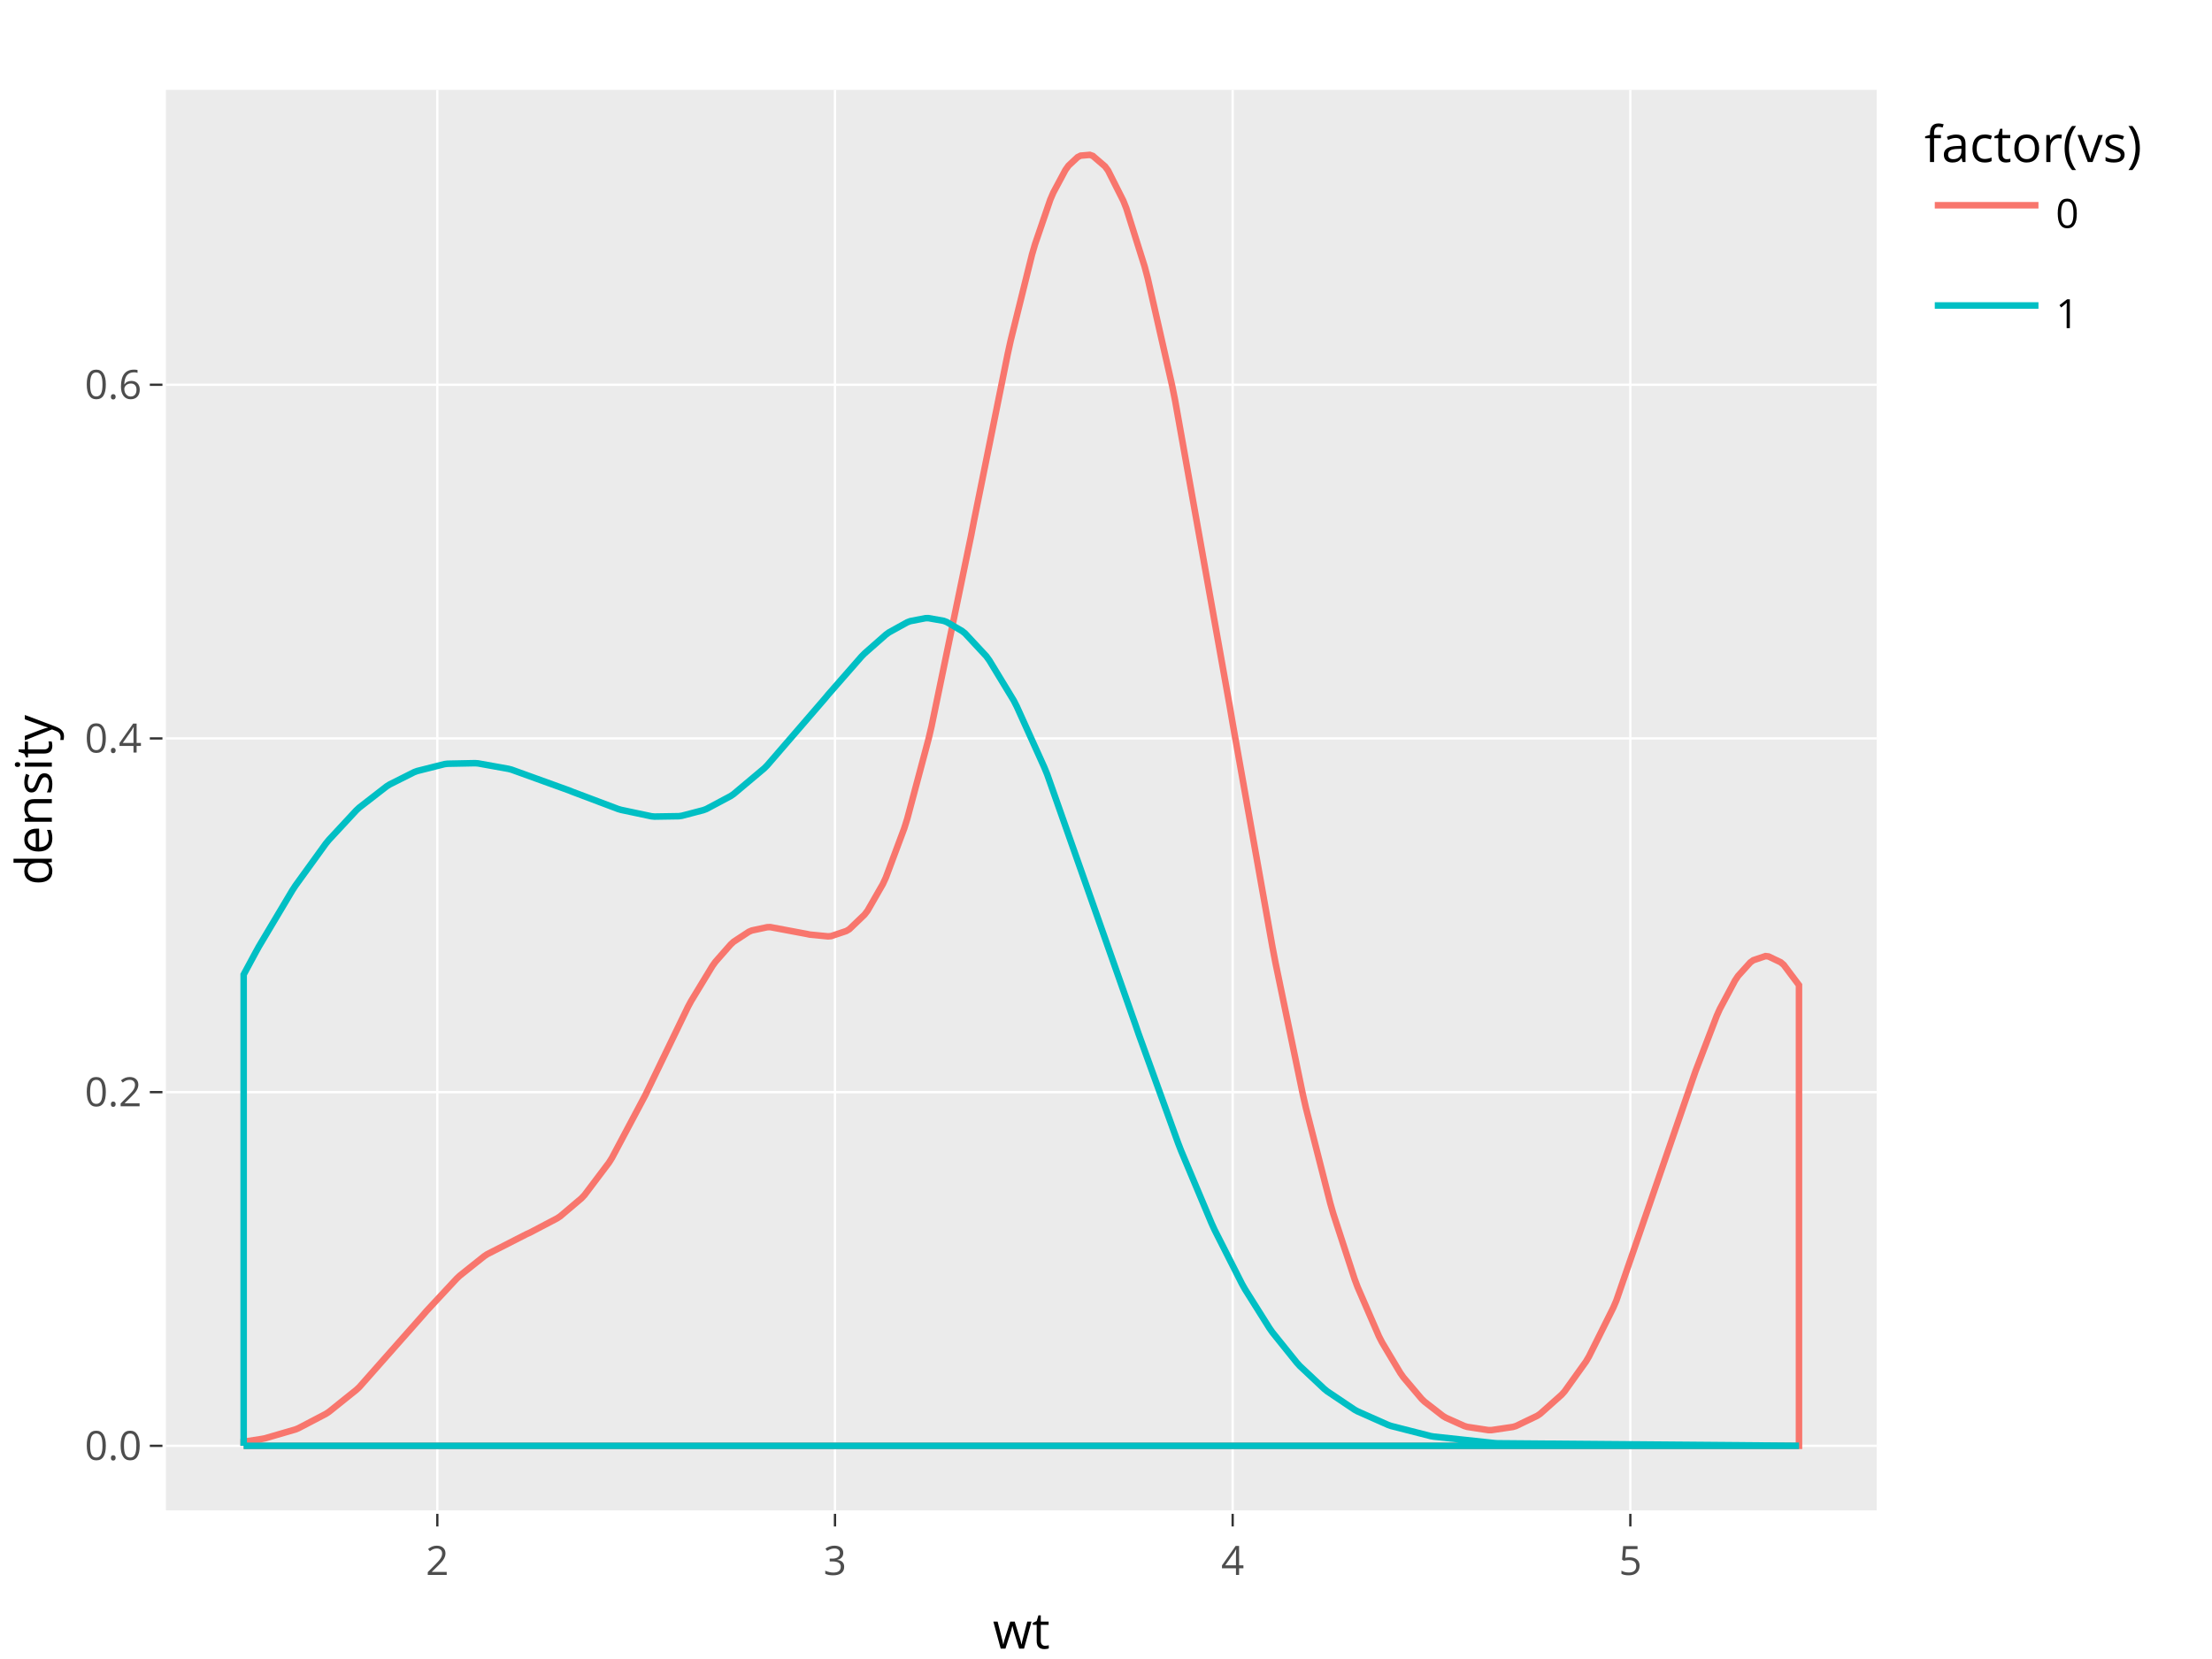
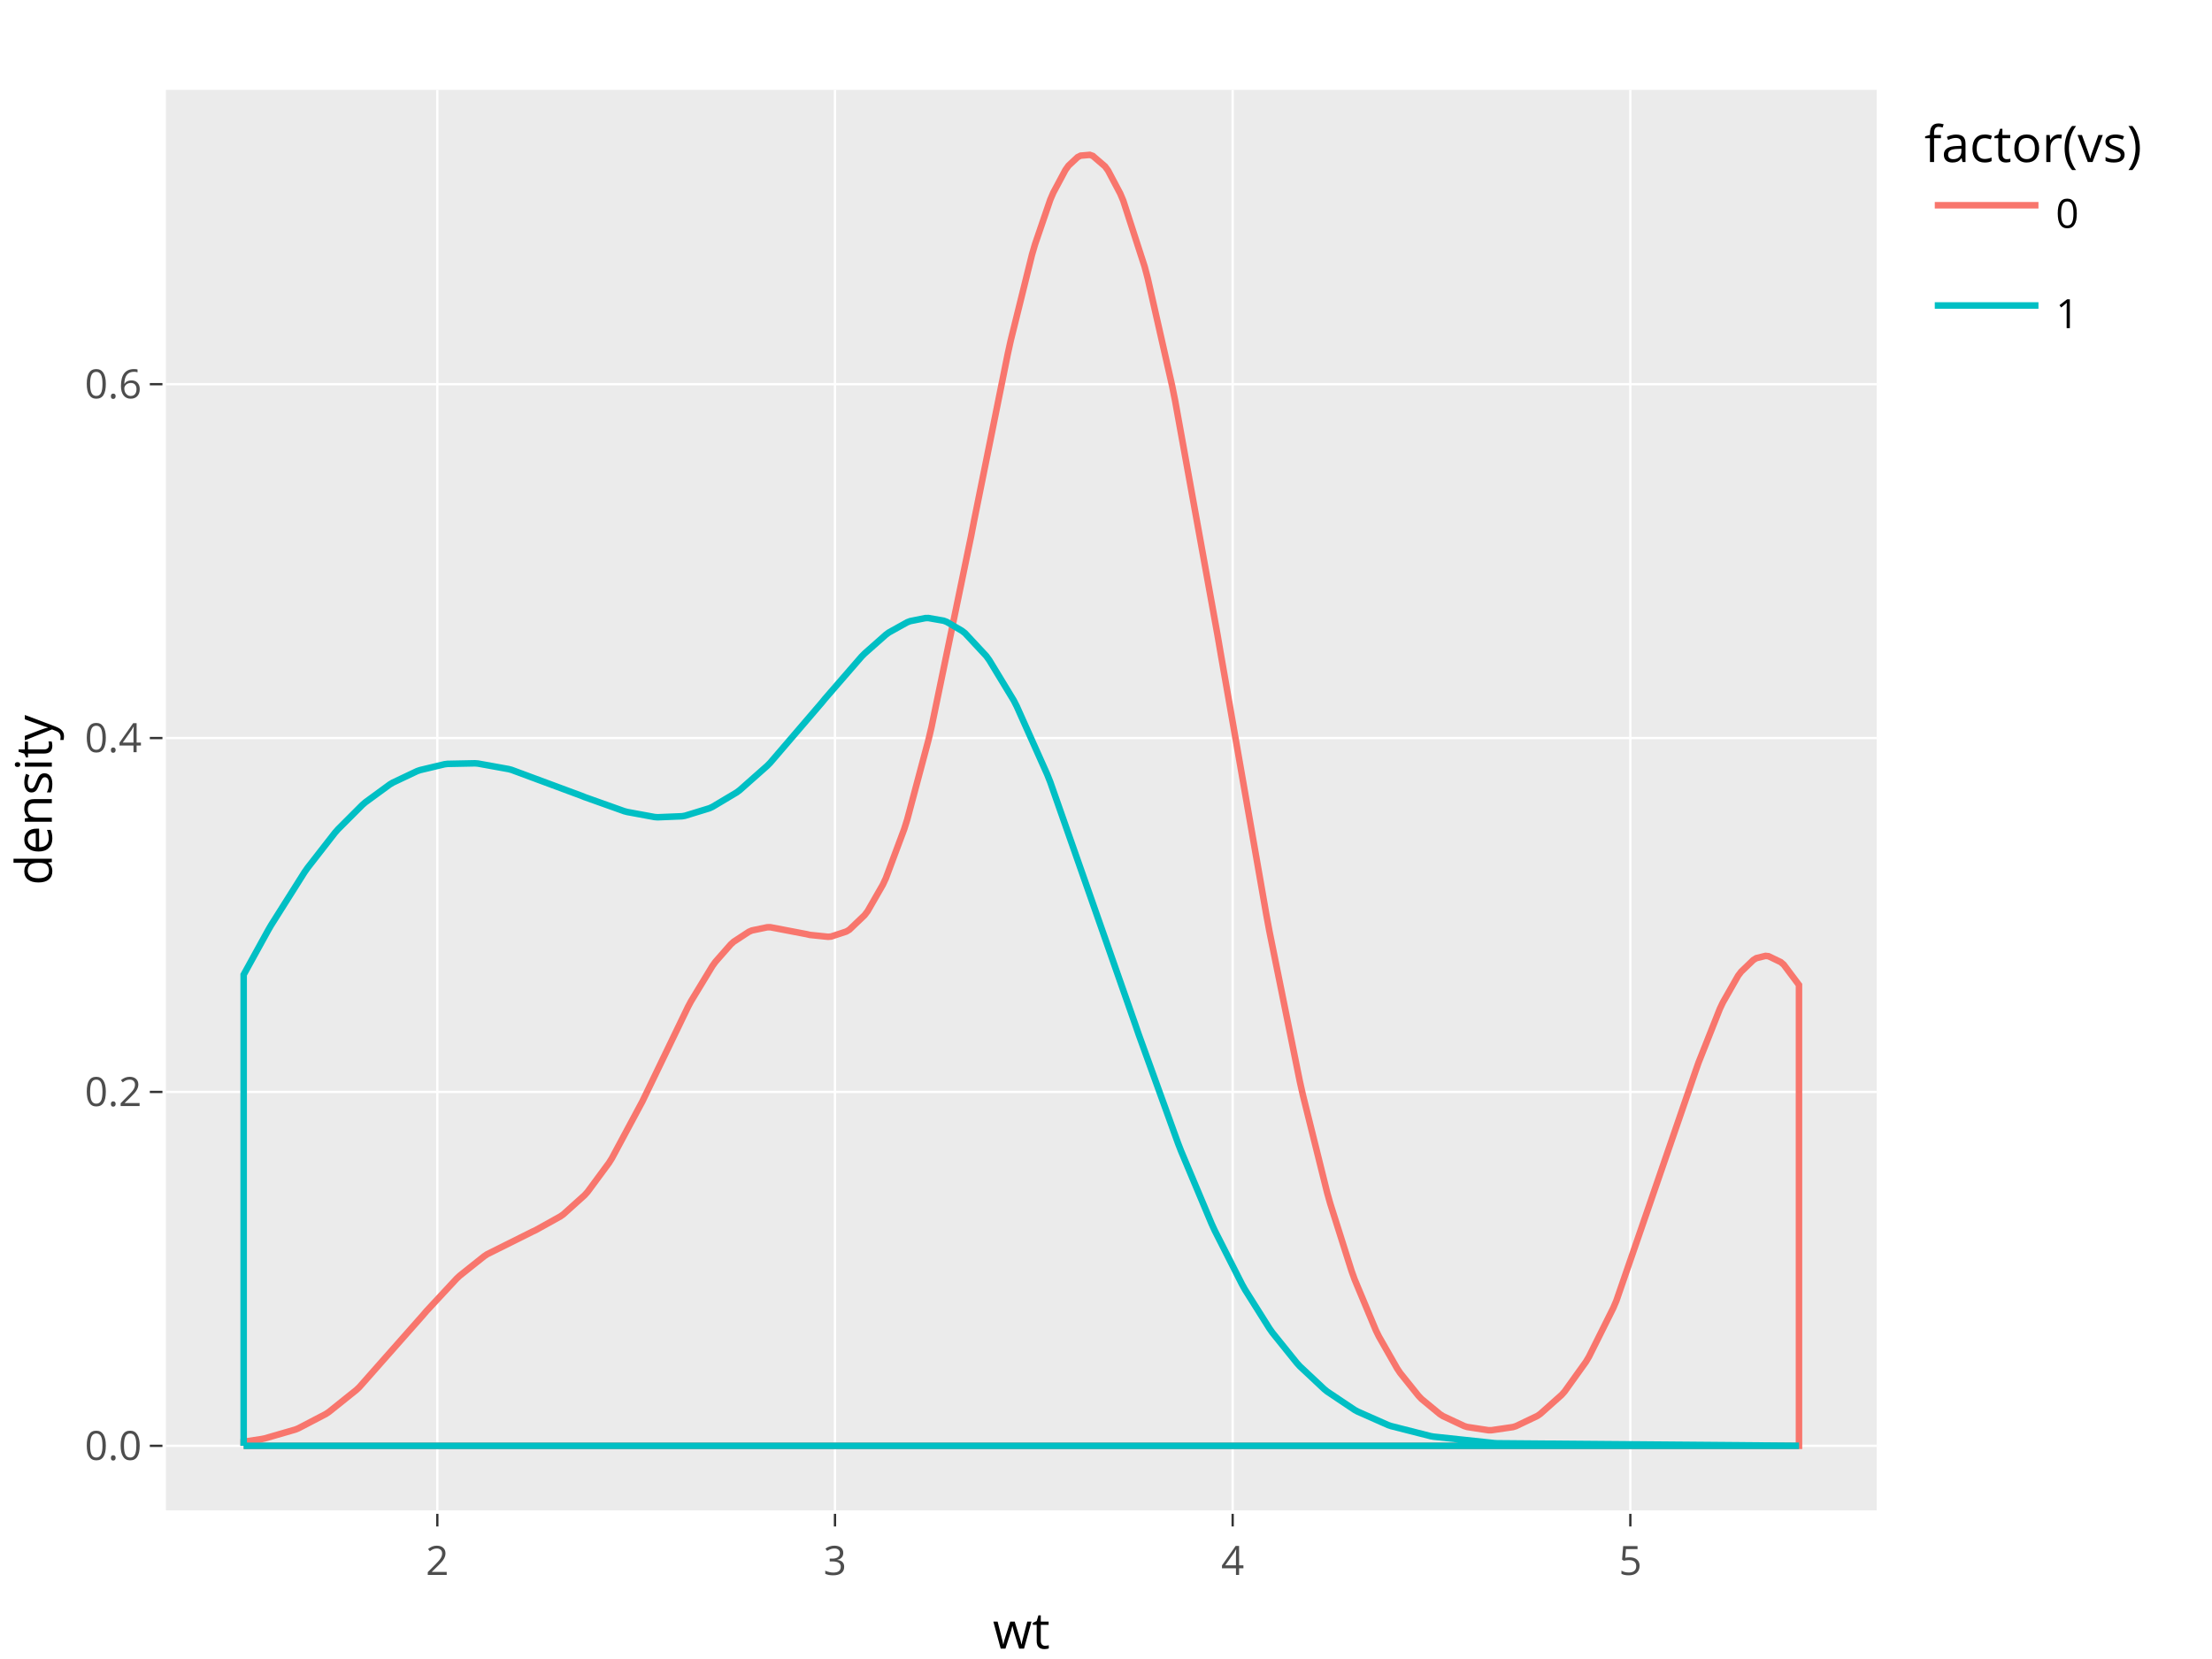
<svg xmlns="http://www.w3.org/2000/svg" class="main-svg" width="640" height="480" style="" viewBox="0 0 640 480">
  <rect x="0" y="0" width="640" height="480" style="fill: rgb(255, 255, 255); fill-opacity: 1;" />
  <defs id="defs-">
    <g class="clips">
      <clipPath id="clipxyplot" class="plotclip">
        <rect width="495" height="411" />
      </clipPath>
      <clipPath class="axesclip" id="clipx">
        <rect x="48" y="0" width="495" height="480" />
      </clipPath>
      <clipPath class="axesclip" id="clipy">
        <rect x="0" y="26" width="640" height="411" />
      </clipPath>
      <clipPath class="axesclip" id="clipxy">
        <rect x="48" y="26" width="495" height="411" />
      </clipPath>
    </g>
    <g class="gradients" />
    <g class="patterns" />
  </defs>
  <g class="bglayer">
    <rect class="bg" x="48" y="26" width="495" height="411" style="fill: rgb(235, 235, 235); fill-opacity: 1; stroke-width: 0;" />
  </g>
  <g class="layer-below">
    <g class="imagelayer" />
    <g class="shapelayer" />
  </g>
  <g class="cartesianlayer">
    <g class="subplot xy">
      <g class="layer-subplot">
        <g class="shapelayer" />
        <g class="imagelayer" />
      </g>
      <g class="gridlayer">
        <g class="x">
          <path class="xgrid crisp" transform="translate(126.53,0)" d="M0,26v411" style="stroke: rgb(255, 255, 255); stroke-opacity: 1; stroke-width: 0.664px;" />
          <path class="xgrid crisp" transform="translate(241.59,0)" d="M0,26v411" style="stroke: rgb(255, 255, 255); stroke-opacity: 1; stroke-width: 0.664px;" />
          <path class="xgrid crisp" transform="translate(356.65,0)" d="M0,26v411" style="stroke: rgb(255, 255, 255); stroke-opacity: 1; stroke-width: 0.664px;" />
          <path class="xgrid crisp" transform="translate(471.71,0)" d="M0,26v411" style="stroke: rgb(255, 255, 255); stroke-opacity: 1; stroke-width: 0.664px;" />
        </g>
        <g class="y">
          <path class="ygrid crisp" transform="translate(0,418.32)" d="M48,0h495" style="stroke: rgb(255, 255, 255); stroke-opacity: 1; stroke-width: 0.664px;" />
-           <path class="ygrid crisp" transform="translate(0,315.99)" d="M48,0h495" style="stroke: rgb(255, 255, 255); stroke-opacity: 1; stroke-width: 0.664px;" />
-           <path class="ygrid crisp" transform="translate(0,213.65)" d="M48,0h495" style="stroke: rgb(255, 255, 255); stroke-opacity: 1; stroke-width: 0.664px;" />
-           <path class="ygrid crisp" transform="translate(0,111.32)" d="M48,0h495" style="stroke: rgb(255, 255, 255); stroke-opacity: 1; stroke-width: 0.664px;" />
+           <path class="ygrid crisp" transform="translate(0,315.93)" d="M48,0h495" style="stroke: rgb(255, 255, 255); stroke-opacity: 1; stroke-width: 0.664px;" />
+           <path class="ygrid crisp" transform="translate(0,213.54)" d="M48,0h495" style="stroke: rgb(255, 255, 255); stroke-opacity: 1; stroke-width: 0.664px;" />
+           <path class="ygrid crisp" transform="translate(0,111.16)" d="M48,0h495" style="stroke: rgb(255, 255, 255); stroke-opacity: 1; stroke-width: 0.664px;" />
        </g>
      </g>
      <g class="zerolinelayer" />
      <path class="xlines-below" />
      <path class="ylines-below" />
      <g class="overlines-below" />
      <g class="xaxislayer-below" />
      <g class="yaxislayer-below" />
      <g class="overaxes-below" />
      <g class="plot" transform="translate(48,26)" clip-path="url(#clipxyplot)">
        <g class="scatterlayer mlayer">
          <g class="trace scatter trace-vdiffr-plotly-1" style="stroke-miterlimit: 2; opacity: 1;">
            <g class="fills">
              <g>
-                 <path class="js-fill" d="M22.5,392.32L472.5,392.32L472.5,259.02L468.1,253.17L467.22,252.42L463.69,250.73L462.81,250.63L459.29,251.82L458.41,252.46L454.89,256.36L454.01,257.67L449.6,265.93L448.72,267.89L442.56,283.95L441.68,286.49L419.66,350.29L418.78,352.35L411.74,366.47L410.86,367.96L404.69,376.57L403.81,377.55L397.65,383.04L396.77,383.64L390.6,386.6L389.72,386.86L383.56,387.77L382.68,387.78L376.51,386.84L375.63,386.57L370.35,384.2L369.47,383.67L364.18,379.56L363.3,378.71L358.02,372.47L357.14,371.21L351.85,362.35L350.97,360.63L344.81,346.42L343.93,344.08L337.76,325.17L336.88,322.12L329.84,294.54L328.96,290.69L321.03,252.53L320.15,247.93L308.7,183.6L307.82,178.45L291.97,89.73L291.09,85.37L284.05,54.41L283.17,51.09L277.88,34.28L277,32.07L272.6,23.33L271.72,22.14L268.19,19.11L267.31,18.8L264.67,19.03L263.79,19.47L261.15,21.94L260.27,23.17L256.75,29.74L255.87,31.79L251.46,44.68L250.58,47.69L244.42,72.52L243.54,76.52L233.85,124.45L232.97,128.97L221.52,184.16L220.64,187.89L214.48,210.95L213.6,213.74L208.31,227.9L207.43,229.8L203.03,237.47L202.15,238.62L197.74,242.85L196.86,243.37L192.46,244.85L191.58,244.92L186.3,244.41L185.42,244.22L174.85,242.24L173.97,242.27L169.56,243.21L168.68,243.58L164.28,246.46L163.4,247.27L159,252.27L158.12,253.5L151.95,263.65L151.07,265.29L139.62,288.96L138.74,290.8L129.06,309.01L128.18,310.41L121.13,319.75L120.25,320.69L114.09,325.91L113.2,326.5L105.28,330.66L104.4,331.05L92.95,336.89L92.07,337.48L85.02,343.1L84.14,343.93L75.34,353.39L74.46,354.42L55.96,375.33L55.08,376.15L47.16,382.5L46.28,383.08L38.35,387.23L37.47,387.59L28.66,390.15L27.78,390.32L22.5,391.14L22.5,392.32Z" style="fill: rgb(0, 0, 0); fill-opacity: 0; stroke-width: 0;" />
+                 <path class="js-fill" d="M22.5,392.32L472.5,392.32L472.5,258.97L468.1,253.11L467.22,252.36L463.69,250.66L462.81,250.57L460.17,251.22L459.29,251.76L455.77,255.15L454.89,256.31L450.48,264.04L449.6,265.9L443.44,281.44L442.56,283.95L419.66,350.36L418.78,352.43L411.74,366.54L410.86,368.02L404.69,376.62L403.81,377.6L397.65,383.09L396.77,383.69L390.6,386.63L389.72,386.9L383.56,387.8L382.68,387.81L376.51,386.87L375.63,386.6L369.47,383.71L368.59,383.14L363.3,378.77L362.42,377.85L357.14,371.28L356.26,369.97L350.97,360.71L350.09,358.92L343.93,344.17L343.05,341.72L336.88,322.23L336,319.11L328.96,290.81L328.08,286.89L319.27,243.4L318.39,238.65L305.18,163.06L304.3,157.91L291.97,89.78L291.09,85.43L284.05,54.44L283.17,51.11L277,32.08L276.12,30L272.6,23.34L271.72,22.14L268.19,19.11L267.31,18.8L264.67,19.03L263.79,19.47L261.15,21.94L260.27,23.17L256.75,29.75L255.87,31.8L251.46,44.7L250.58,47.71L244.42,72.57L243.54,76.58L233.85,124.57L232.97,129.1L221.52,184.34L220.64,188.07L214.48,211.14L213.6,213.93L208.31,228.09L207.43,229.98L203.03,237.64L202.15,238.79L197.74,243L196.86,243.52L192.46,244.97L191.58,245.04L186.3,244.5L185.42,244.29L174.85,242.27L173.97,242.29L169.56,243.21L168.68,243.59L164.28,246.47L163.4,247.27L159,252.28L158.12,253.5L151.95,263.66L151.07,265.31L138.74,290.86L137.86,292.68L129.06,309.09L128.18,310.49L122.01,318.84L121.13,319.82L114.97,325.36L114.09,325.97L107.04,329.89L106.16,330.3L92.95,336.89L92.07,337.48L85.02,343.1L84.14,343.92L75.34,353.39L74.46,354.43L55.96,375.35L55.08,376.18L47.16,382.52L46.28,383.11L38.35,387.25L37.47,387.61L28.66,390.16L27.78,390.34L22.5,391.15L22.5,392.32Z" style="fill: rgb(0, 0, 0); fill-opacity: 0; stroke-width: 0;" />
              </g>
            </g>
            <g class="errorbars" />
            <g class="lines">
-               <path class="js-line" d="M22.5,392.32L472.5,392.32L472.5,259.02L468.1,253.17L467.22,252.42L463.69,250.73L462.81,250.63L459.29,251.82L458.41,252.46L454.89,256.36L454.01,257.67L449.6,265.93L448.72,267.89L442.56,283.95L441.68,286.49L419.66,350.29L418.78,352.35L411.74,366.47L410.86,367.96L404.69,376.57L403.81,377.55L397.65,383.04L396.77,383.64L390.6,386.6L389.72,386.86L383.56,387.77L382.68,387.78L376.51,386.84L375.63,386.57L370.35,384.2L369.47,383.67L364.18,379.56L363.3,378.71L358.02,372.47L357.14,371.21L351.85,362.35L350.97,360.63L344.81,346.42L343.93,344.08L337.76,325.17L336.88,322.12L329.84,294.54L328.96,290.69L321.03,252.53L320.15,247.93L308.7,183.6L307.82,178.45L291.97,89.73L291.09,85.37L284.05,54.41L283.17,51.09L277.88,34.28L277,32.07L272.6,23.33L271.72,22.14L268.19,19.11L267.31,18.8L264.67,19.03L263.79,19.47L261.15,21.94L260.27,23.17L256.75,29.74L255.87,31.79L251.46,44.68L250.58,47.69L244.42,72.52L243.54,76.52L233.85,124.45L232.97,128.97L221.52,184.16L220.64,187.89L214.48,210.95L213.6,213.74L208.31,227.9L207.43,229.8L203.03,237.47L202.15,238.62L197.74,242.85L196.86,243.37L192.46,244.85L191.58,244.92L186.3,244.41L185.42,244.22L174.85,242.24L173.97,242.27L169.56,243.21L168.68,243.58L164.28,246.46L163.4,247.27L159,252.27L158.12,253.5L151.95,263.65L151.07,265.29L139.62,288.96L138.74,290.8L129.06,309.01L128.18,310.41L121.13,319.75L120.25,320.69L114.09,325.91L113.2,326.5L105.28,330.66L104.4,331.05L92.95,336.89L92.07,337.48L85.02,343.1L84.14,343.93L75.34,353.39L74.46,354.42L55.96,375.33L55.08,376.15L47.16,382.5L46.28,383.08L38.35,387.23L37.47,387.59L28.66,390.15L27.78,390.32L22.5,391.14L22.5,392.32" style="vector-effect: non-scaling-stroke; fill: none; stroke: rgb(248, 118, 109); stroke-opacity: 1; stroke-width: 1.89px; opacity: 1;" />
+               <path class="js-line" d="M22.5,392.32L472.5,392.32L472.5,258.97L468.1,253.11L467.22,252.36L463.69,250.66L462.81,250.57L460.17,251.22L459.29,251.76L455.77,255.15L454.89,256.31L450.48,264.04L449.6,265.9L443.44,281.44L442.56,283.95L419.66,350.36L418.78,352.43L411.74,366.54L410.86,368.02L404.69,376.62L403.81,377.6L397.65,383.09L396.77,383.69L390.6,386.63L389.72,386.9L383.56,387.8L382.68,387.81L376.51,386.87L375.63,386.6L369.47,383.71L368.59,383.14L363.3,378.77L362.42,377.85L357.14,371.28L356.26,369.97L350.97,360.71L350.09,358.92L343.93,344.17L343.05,341.72L336.88,322.23L336,319.11L328.96,290.81L328.08,286.89L319.27,243.4L318.39,238.65L305.18,163.06L304.3,157.91L291.97,89.78L291.09,85.43L284.05,54.44L283.17,51.11L277,32.08L276.12,30L272.6,23.34L271.72,22.14L268.19,19.11L267.31,18.8L264.67,19.03L263.79,19.47L261.15,21.94L260.27,23.17L256.75,29.75L255.87,31.8L251.46,44.7L250.58,47.71L244.42,72.57L243.54,76.58L233.85,124.57L232.97,129.1L221.52,184.34L220.64,188.07L214.48,211.14L213.6,213.93L208.31,228.09L207.43,229.98L203.03,237.64L202.15,238.79L197.74,243L196.86,243.52L192.46,244.97L191.58,245.04L186.3,244.5L185.42,244.29L174.85,242.27L173.97,242.29L169.56,243.21L168.68,243.59L164.28,246.47L163.4,247.27L159,252.28L158.12,253.5L151.95,263.66L151.07,265.31L138.74,290.86L137.86,292.68L129.06,309.09L128.18,310.49L122.01,318.84L121.13,319.82L114.97,325.36L114.09,325.97L107.04,329.89L106.16,330.3L92.95,336.89L92.07,337.48L85.02,343.1L84.14,343.92L75.34,353.39L74.46,354.43L55.96,375.35L55.08,376.18L47.16,382.52L46.28,383.11L38.35,387.25L37.47,387.61L28.66,390.16L27.78,390.34L22.5,391.15L22.5,392.32" style="vector-effect: non-scaling-stroke; fill: none; stroke: rgb(248, 118, 109); stroke-opacity: 1; stroke-width: 1.89px; opacity: 1;" />
            </g>
            <g class="points" />
            <g class="text" />
          </g>
          <g class="trace scatter trace-vdiffr-plotly-2" style="stroke-miterlimit: 2; opacity: 1;">
            <g class="fills">
              <g>
-                 <path class="js-fill" d="M22.5,392.32L472.5,392.32L385.32,391.59L384.44,391.54L366.82,389.65L365.94,389.5L354.5,386.58L353.62,386.27L344.81,382.36L343.93,381.88L336,376.55L335.12,375.83L328.08,369.22L327.2,368.25L320.15,359.49L319.27,358.23L312.23,347.04L311.35,345.48L303.42,329.84L302.54,327.92L293.73,306.96L292.85,304.68L281.4,273.05L280.52,270.48L254.99,198.06L254.1,195.9L246.18,178.39L245.3,176.67L238.25,165.07L237.37,163.86L231.21,157.24L230.33,156.55L225.92,153.97L225.04,153.63L220.64,152.85L219.76,152.86L215.36,153.72L214.48,154.06L209.19,156.98L208.31,157.63L202.15,163.05L201.27,163.94L191.58,175.01L190.7,176.08L173.97,195.45L173.09,196.33L164.28,203.73L163.4,204.33L156.36,208.08L155.47,208.41L149.31,210.02L148.43,210.15L141.38,210.26L140.5,210.18L131.7,208.32L130.82,208.06L117.61,203.08L116.73,202.72L100,196.68L99.11,196.45L90.31,194.87L89.43,194.81L81.5,194.97L80.62,195.08L72.7,197.08L71.82,197.41L64.77,200.95L63.89,201.5L55.96,207.65L55.08,208.47L47.16,217L46.28,218.07L37.47,230.25L36.59,231.6L26.9,247.86L26.02,249.45L22.5,255.98L22.5,392.32Z" style="fill: rgb(0, 0, 0); fill-opacity: 0; stroke-width: 0;" />
+                 <path class="js-fill" d="M22.5,392.32L472.5,392.32L385.32,391.59L384.44,391.55L366.82,389.67L365.94,389.52L354.5,386.61L353.62,386.31L344.81,382.41L343.93,381.93L336,376.62L335.12,375.9L328.08,369.3L327.2,368.33L320.15,359.58L319.27,358.33L312.23,347.15L311.35,345.58L303.42,329.95L302.54,328.03L293.73,307.06L292.85,304.79L281.4,273.13L280.52,270.56L255.87,200.26L254.99,198.05L246.18,178.36L245.3,176.64L238.25,165.03L237.37,163.81L231.21,157.19L230.33,156.51L225.92,153.93L225.04,153.59L220.64,152.82L219.76,152.83L215.36,153.71L214.48,154.05L209.19,156.99L208.31,157.64L202.15,163.09L201.27,163.98L190.7,176.16L189.82,177.24L174.85,194.69L173.97,195.58L166.04,202.6L165.16,203.26L158.12,207.46L157.24,207.86L150.19,210.02L149.31,210.17L142.27,210.46L141.38,210.39L133.46,208.93L132.58,208.69L121.13,204.61L120.25,204.25L100,196.74L99.11,196.51L90.31,194.92L89.43,194.85L81.5,195.01L80.62,195.12L73.58,196.8L72.7,197.1L65.65,200.44L64.77,200.97L57.73,206.12L56.84,206.89L49.8,213.93L48.92,214.93L40.99,225.1L40.11,226.35L30.43,241.69L29.55,243.21L22.5,256.01L22.5,392.32Z" style="fill: rgb(0, 0, 0); fill-opacity: 0; stroke-width: 0;" />
              </g>
            </g>
            <g class="errorbars" />
            <g class="lines">
-               <path class="js-line" d="M22.5,392.32L472.5,392.32L385.32,391.59L384.44,391.54L366.82,389.65L365.94,389.5L354.5,386.58L353.62,386.27L344.81,382.36L343.93,381.88L336,376.55L335.12,375.83L328.08,369.22L327.2,368.25L320.15,359.49L319.27,358.23L312.23,347.04L311.35,345.48L303.42,329.84L302.54,327.92L293.73,306.96L292.85,304.68L281.4,273.05L280.52,270.48L254.99,198.06L254.1,195.9L246.18,178.39L245.3,176.67L238.25,165.07L237.37,163.86L231.21,157.24L230.33,156.55L225.92,153.97L225.04,153.63L220.64,152.85L219.76,152.86L215.36,153.72L214.48,154.06L209.19,156.98L208.31,157.63L202.15,163.05L201.27,163.94L191.58,175.01L190.7,176.08L173.97,195.45L173.09,196.33L164.28,203.73L163.4,204.33L156.36,208.08L155.47,208.41L149.31,210.02L148.43,210.15L141.38,210.26L140.5,210.18L131.7,208.32L130.82,208.06L117.61,203.08L116.73,202.72L100,196.68L99.11,196.45L90.31,194.87L89.43,194.81L81.5,194.97L80.62,195.08L72.7,197.08L71.82,197.41L64.77,200.95L63.89,201.5L55.96,207.65L55.08,208.47L47.16,217L46.28,218.07L37.47,230.25L36.59,231.6L26.9,247.86L26.02,249.45L22.5,255.98L22.5,392.32" style="vector-effect: non-scaling-stroke; fill: none; stroke: rgb(0, 191, 196); stroke-opacity: 1; stroke-width: 1.89px; opacity: 1;" />
+               <path class="js-line" d="M22.5,392.32L472.5,392.32L385.32,391.59L384.44,391.55L366.82,389.67L365.94,389.52L354.5,386.61L353.62,386.31L344.81,382.41L343.93,381.93L336,376.62L335.12,375.9L328.08,369.3L327.2,368.33L320.15,359.58L319.27,358.33L312.23,347.15L311.35,345.58L303.42,329.95L302.54,328.03L293.73,307.06L292.85,304.79L281.4,273.13L280.52,270.56L255.87,200.26L254.99,198.05L246.18,178.36L245.3,176.64L238.25,165.03L237.37,163.81L231.21,157.19L230.33,156.51L225.92,153.93L225.04,153.59L220.64,152.82L219.76,152.83L215.36,153.71L214.48,154.05L209.19,156.99L208.31,157.64L202.15,163.09L201.27,163.98L190.7,176.16L189.82,177.24L174.85,194.69L173.97,195.58L166.04,202.6L165.16,203.26L158.12,207.46L157.24,207.86L150.19,210.02L149.31,210.17L142.27,210.46L141.38,210.39L133.46,208.93L132.58,208.69L121.13,204.61L120.25,204.25L100,196.74L99.11,196.51L90.31,194.92L89.43,194.85L81.5,195.01L80.62,195.12L73.58,196.8L72.7,197.1L65.65,200.44L64.77,200.97L57.73,206.12L56.84,206.89L49.8,213.93L48.92,214.93L40.99,225.1L40.11,226.35L30.43,241.69L29.55,243.21L22.5,256.01L22.5,392.32" style="vector-effect: non-scaling-stroke; fill: none; stroke: rgb(0, 191, 196); stroke-opacity: 1; stroke-width: 1.89px; opacity: 1;" />
            </g>
            <g class="points" />
            <g class="text" />
          </g>
        </g>
      </g>
      <g class="overplot" />
      <path class="xlines-above crisp" d="" style="fill: none; stroke-width: 1px; stroke: rgb(0, 0, 0); stroke-opacity: 0;" />
      <path class="ylines-above crisp" d="" style="fill: none; stroke-width: 1px; stroke: rgb(0, 0, 0); stroke-opacity: 0;" />
      <g class="overlines-above" />
      <g class="xaxislayer-above">
        <path class="xtick ticks crisp" d="M0,438v3.653" transform="translate(126.53,0)" style="stroke: rgb(51, 51, 51); stroke-opacity: 1; stroke-width: 0.664px;" />
        <path class="xtick ticks crisp" d="M0,438v3.653" transform="translate(241.59,0)" style="stroke: rgb(51, 51, 51); stroke-opacity: 1; stroke-width: 0.664px;" />
        <path class="xtick ticks crisp" d="M0,438v3.653" transform="translate(356.65,0)" style="stroke: rgb(51, 51, 51); stroke-opacity: 1; stroke-width: 0.664px;" />
        <path class="xtick ticks crisp" d="M0,438v3.653" transform="translate(471.71,0)" style="stroke: rgb(51, 51, 51); stroke-opacity: 1; stroke-width: 0.664px;" />
        <g class="xtick">
          <text text-anchor="middle" x="0" y="455.68" transform="translate(126.53,0)" style="font-family: 'Open Sans', verdana, arial, sans-serif; font-size: 11.69px; fill: rgb(77, 77, 77); fill-opacity: 1; white-space: pre; opacity: 1;">2</text>
        </g>
        <g class="xtick">
          <text text-anchor="middle" x="0" y="455.68" style="font-family: 'Open Sans', verdana, arial, sans-serif; font-size: 11.69px; fill: rgb(77, 77, 77); fill-opacity: 1; white-space: pre; opacity: 1;" transform="translate(241.59,0)">3</text>
        </g>
        <g class="xtick">
          <text text-anchor="middle" x="0" y="455.68" style="font-family: 'Open Sans', verdana, arial, sans-serif; font-size: 11.69px; fill: rgb(77, 77, 77); fill-opacity: 1; white-space: pre; opacity: 1;" transform="translate(356.65,0)">4</text>
        </g>
        <g class="xtick">
          <text text-anchor="middle" x="0" y="455.68" style="font-family: 'Open Sans', verdana, arial, sans-serif; font-size: 11.69px; fill: rgb(77, 77, 77); fill-opacity: 1; white-space: pre; opacity: 1;" transform="translate(471.71,0)">5</text>
        </g>
      </g>
      <g class="yaxislayer-above">
        <path class="ytick ticks crisp" d="M47,0h-3.653" transform="translate(0,418.32)" style="stroke: rgb(51, 51, 51); stroke-opacity: 1; stroke-width: 0.664px;" />
-         <path class="ytick ticks crisp" d="M47,0h-3.653" transform="translate(0,315.99)" style="stroke: rgb(51, 51, 51); stroke-opacity: 1; stroke-width: 0.664px;" />
-         <path class="ytick ticks crisp" d="M47,0h-3.653" transform="translate(0,213.65)" style="stroke: rgb(51, 51, 51); stroke-opacity: 1; stroke-width: 0.664px;" />
-         <path class="ytick ticks crisp" d="M47,0h-3.653" transform="translate(0,111.32)" style="stroke: rgb(51, 51, 51); stroke-opacity: 1; stroke-width: 0.664px;" />
+         <path class="ytick ticks crisp" d="M47,0h-3.653" transform="translate(0,315.93)" style="stroke: rgb(51, 51, 51); stroke-opacity: 1; stroke-width: 0.664px;" />
+         <path class="ytick ticks crisp" d="M47,0h-3.653" transform="translate(0,213.54)" style="stroke: rgb(51, 51, 51); stroke-opacity: 1; stroke-width: 0.664px;" />
+         <path class="ytick ticks crisp" d="M47,0h-3.653" transform="translate(0,111.16)" style="stroke: rgb(51, 51, 51); stroke-opacity: 1; stroke-width: 0.664px;" />
        <g class="ytick">
          <text text-anchor="end" x="41.009" y="4.091" transform="translate(0,418.32)" style="font-family: 'Open Sans', verdana, arial, sans-serif; font-size: 11.69px; fill: rgb(77, 77, 77); fill-opacity: 1; white-space: pre; opacity: 1;">0.0</text>
        </g>
        <g class="ytick">
-           <text text-anchor="end" x="41.009" y="4.091" style="font-family: 'Open Sans', verdana, arial, sans-serif; font-size: 11.69px; fill: rgb(77, 77, 77); fill-opacity: 1; white-space: pre; opacity: 1;" transform="translate(0,315.99)">0.2</text>
-         </g>
-         <g class="ytick">
-           <text text-anchor="end" x="41.009" y="4.091" style="font-family: 'Open Sans', verdana, arial, sans-serif; font-size: 11.69px; fill: rgb(77, 77, 77); fill-opacity: 1; white-space: pre; opacity: 1;" transform="translate(0,213.65)">0.4</text>
-         </g>
-         <g class="ytick">
-           <text text-anchor="end" x="41.009" y="4.091" style="font-family: 'Open Sans', verdana, arial, sans-serif; font-size: 11.69px; fill: rgb(77, 77, 77); fill-opacity: 1; white-space: pre; opacity: 1;" transform="translate(0,111.32)">0.6</text>
+           <text text-anchor="end" x="41.009" y="4.091" style="font-family: 'Open Sans', verdana, arial, sans-serif; font-size: 11.69px; fill: rgb(77, 77, 77); fill-opacity: 1; white-space: pre; opacity: 1;" transform="translate(0,315.93)">0.2</text>
+         </g>
+         <g class="ytick">
+           <text text-anchor="end" x="41.009" y="4.091" style="font-family: 'Open Sans', verdana, arial, sans-serif; font-size: 11.69px; fill: rgb(77, 77, 77); fill-opacity: 1; white-space: pre; opacity: 1;" transform="translate(0,213.54)">0.4</text>
+         </g>
+         <g class="ytick">
+           <text text-anchor="end" x="41.009" y="4.091" style="font-family: 'Open Sans', verdana, arial, sans-serif; font-size: 11.69px; fill: rgb(77, 77, 77); fill-opacity: 1; white-space: pre; opacity: 1;" transform="translate(0,111.16)">0.6</text>
        </g>
      </g>
      <g class="overaxes-above" />
    </g>
  </g>
  <g class="polarlayer" />
  <g class="smithlayer" />
  <g class="ternarylayer" />
  <g class="geolayer" />
  <g class="funnelarealayer" />
  <g class="pielayer" />
  <g class="iciclelayer" />
  <g class="treemaplayer" />
  <g class="sunburstlayer" />
  <g class="glimages" />
  <defs id="topdefs-">
    <g class="clips" />
    <clipPath id="legend">
      <rect width="76.22" height="77.22" x="1.89" y="1.89" />
    </clipPath>
  </defs>
  <g class="layer-above">
    <g class="imagelayer" />
    <g class="shapelayer">
      <path data-index="0" fill-rule="evenodd" d="M48,437H543V26H48Z" style="opacity: 1; stroke: rgb(0, 0, 0); stroke-opacity: 0; fill: rgb(0, 0, 0); fill-opacity: 0; stroke-width: 0px;" />
    </g>
  </g>
  <g class="infolayer">
    <g class="legend" pointer-events="all" transform="translate(552.9,26)">
      <rect class="bg" shape-rendering="crispEdges" width="78.11" height="79.11" x="0.945" y="0.945" style="stroke: rgb(0, 0, 0); stroke-opacity: 0; fill: rgb(255, 255, 255); fill-opacity: 1; stroke-width: 1.89px;" />
      <g class="scrollbox" transform="" clip-path="url(#legend)">
        <text class="legendtitletext" text-anchor="start" x="3.89" y="20.885" style="font-family: 'Open Sans', verdana, arial, sans-serif; font-size: 14.612px; fill: rgb(0, 0, 0); fill-opacity: 1; white-space: pre;">factor(vs)</text>
        <g class="groups" transform="">
          <g class="traces" transform="translate(1.889764,35.3852)" style="opacity: 1;">
            <text class="legendtext" text-anchor="start" x="40" y="4.559" style="font-family: 'Open Sans', verdana, arial, sans-serif; font-size: 11.69px; fill: rgb(0, 0, 0); fill-opacity: 1; white-space: pre;">0</text>
            <g class="layers" style="opacity: 1;">
              <g class="legendfill">
                <path class="js-fill" d="M5,-2h30v6h-30z" style="stroke-width: 0; fill: rgb(0, 0, 0); fill-opacity: 0;" />
              </g>
              <g class="legendlines">
                <path class="js-line" d="M5,-2h30" style="fill: none; stroke: rgb(248, 118, 109); stroke-opacity: 1; stroke-width: 1.89px;" />
              </g>
              <g class="legendsymbols">
                <g class="legendpoints" />
              </g>
            </g>
            <rect class="legendtoggle" x="0" y="-9.5" width="47.438" height="19" style="fill: rgb(0, 0, 0); fill-opacity: 0;" />
          </g>
        </g>
        <g class="groups" transform="translate(0,10)">
          <g class="traces" transform="translate(1.889764,54.3852)" style="opacity: 1;">
            <text class="legendtext" text-anchor="start" x="40" y="4.559" style="font-family: 'Open Sans', verdana, arial, sans-serif; font-size: 11.69px; fill: rgb(0, 0, 0); fill-opacity: 1; white-space: pre;">1</text>
            <g class="layers" style="opacity: 1;">
              <g class="legendfill">
                <path class="js-fill" d="M5,-2h30v6h-30z" style="stroke-width: 0; fill: rgb(0, 0, 0); fill-opacity: 0;" />
              </g>
              <g class="legendlines">
                <path class="js-line" d="M5,-2h30" style="fill: none; stroke: rgb(0, 191, 196); stroke-opacity: 1; stroke-width: 1.89px;" />
              </g>
              <g class="legendsymbols">
                <g class="legendpoints" />
              </g>
            </g>
            <rect class="legendtoggle" x="0" y="-9.5" width="47.438" height="19" style="fill: rgb(0, 0, 0); fill-opacity: 0;" />
          </g>
        </g>
      </g>
      <rect class="scrollbar" rx="20" ry="3" width="0" height="0" x="0" y="0" style="fill: rgb(128, 139, 164); fill-opacity: 1;" />
    </g>
    <g class="g-gtitle" />
    <g class="g-xtitle" transform="translate(0,-13.83562)">
      <text class="xtitle" x="295.5" y="490.836" text-anchor="middle" style="font-family: 'Open Sans', verdana, arial, sans-serif; font-size: 14.61px; fill: rgb(0, 0, 0); opacity: 1; font-weight: normal; white-space: pre;">wt</text>
    </g>
    <g class="g-ytitle" transform="translate(6.223633,0)">
      <text class="ytitle" transform="rotate(-90,8.776256,231.5)" x="8.776" y="231.5" text-anchor="middle" style="font-family: 'Open Sans', verdana, arial, sans-serif; font-size: 14.61px; fill: rgb(0, 0, 0); opacity: 1; font-weight: normal; white-space: pre;">density</text>
    </g>
  </g>
</svg>
